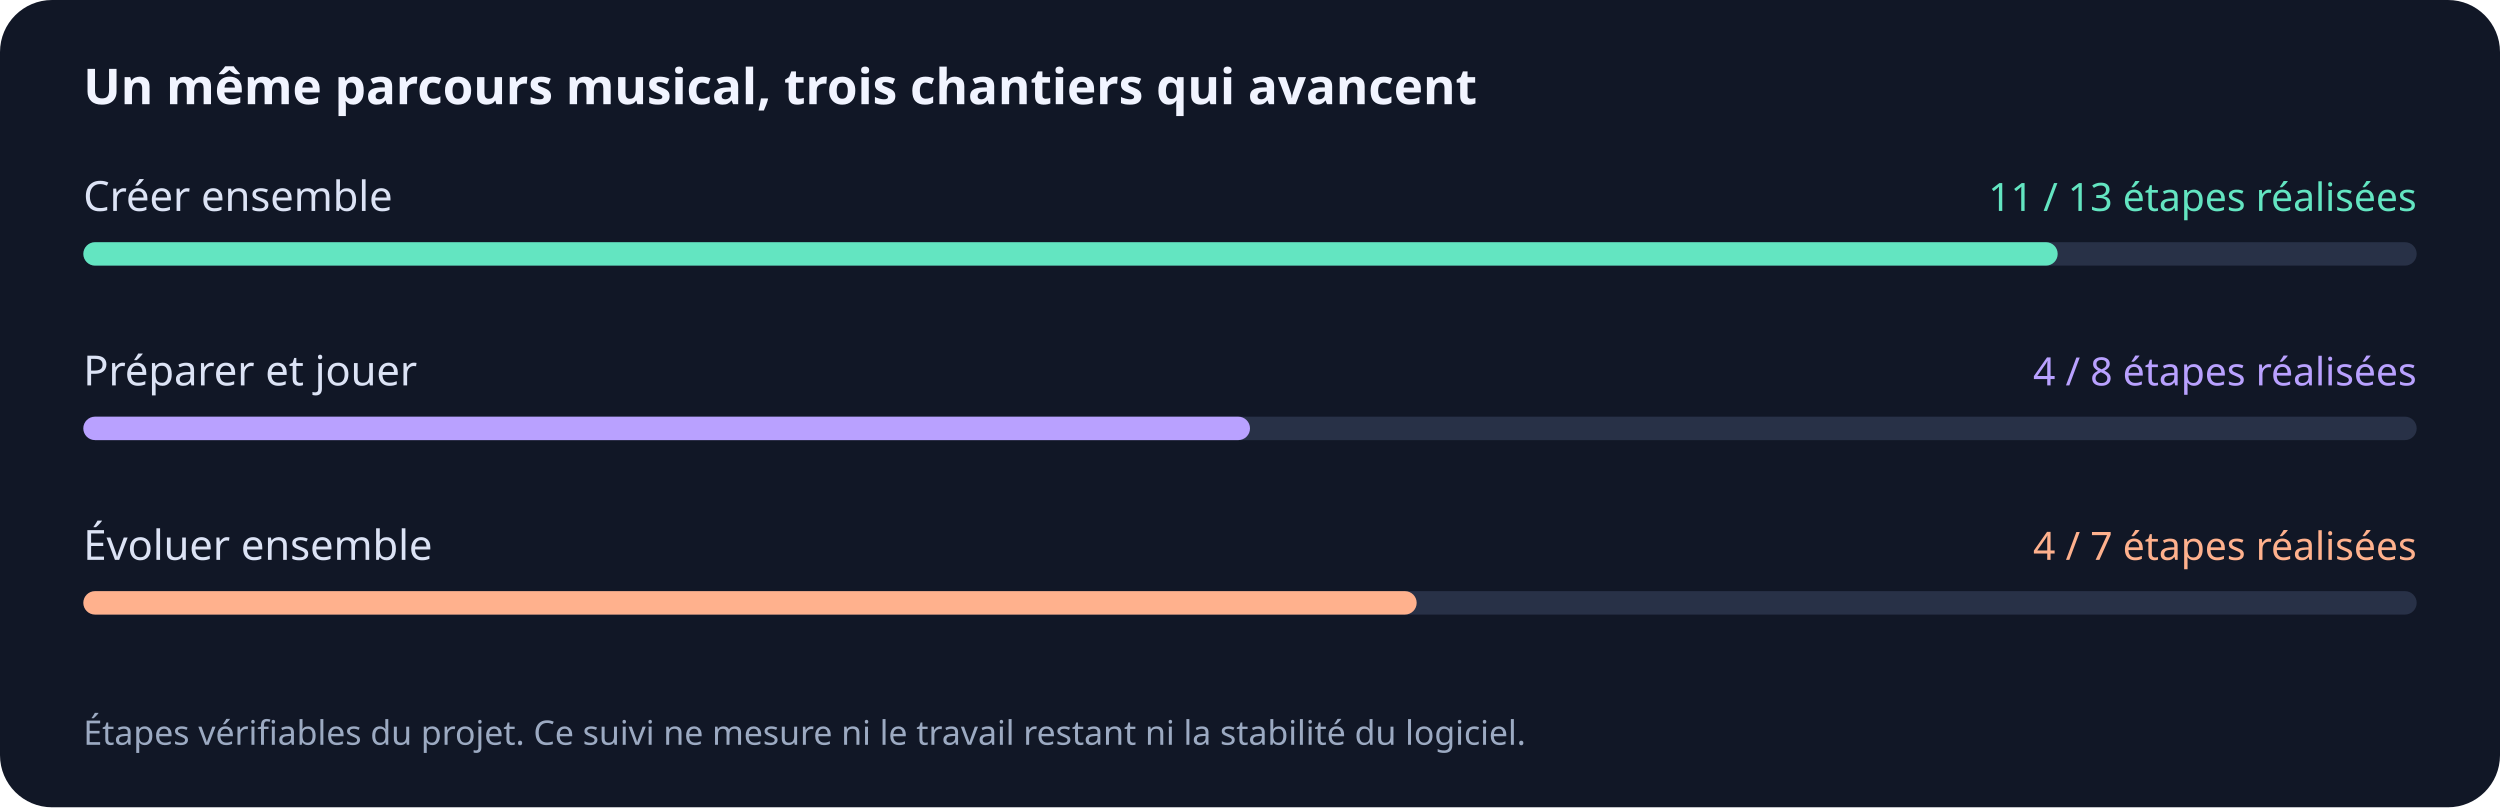
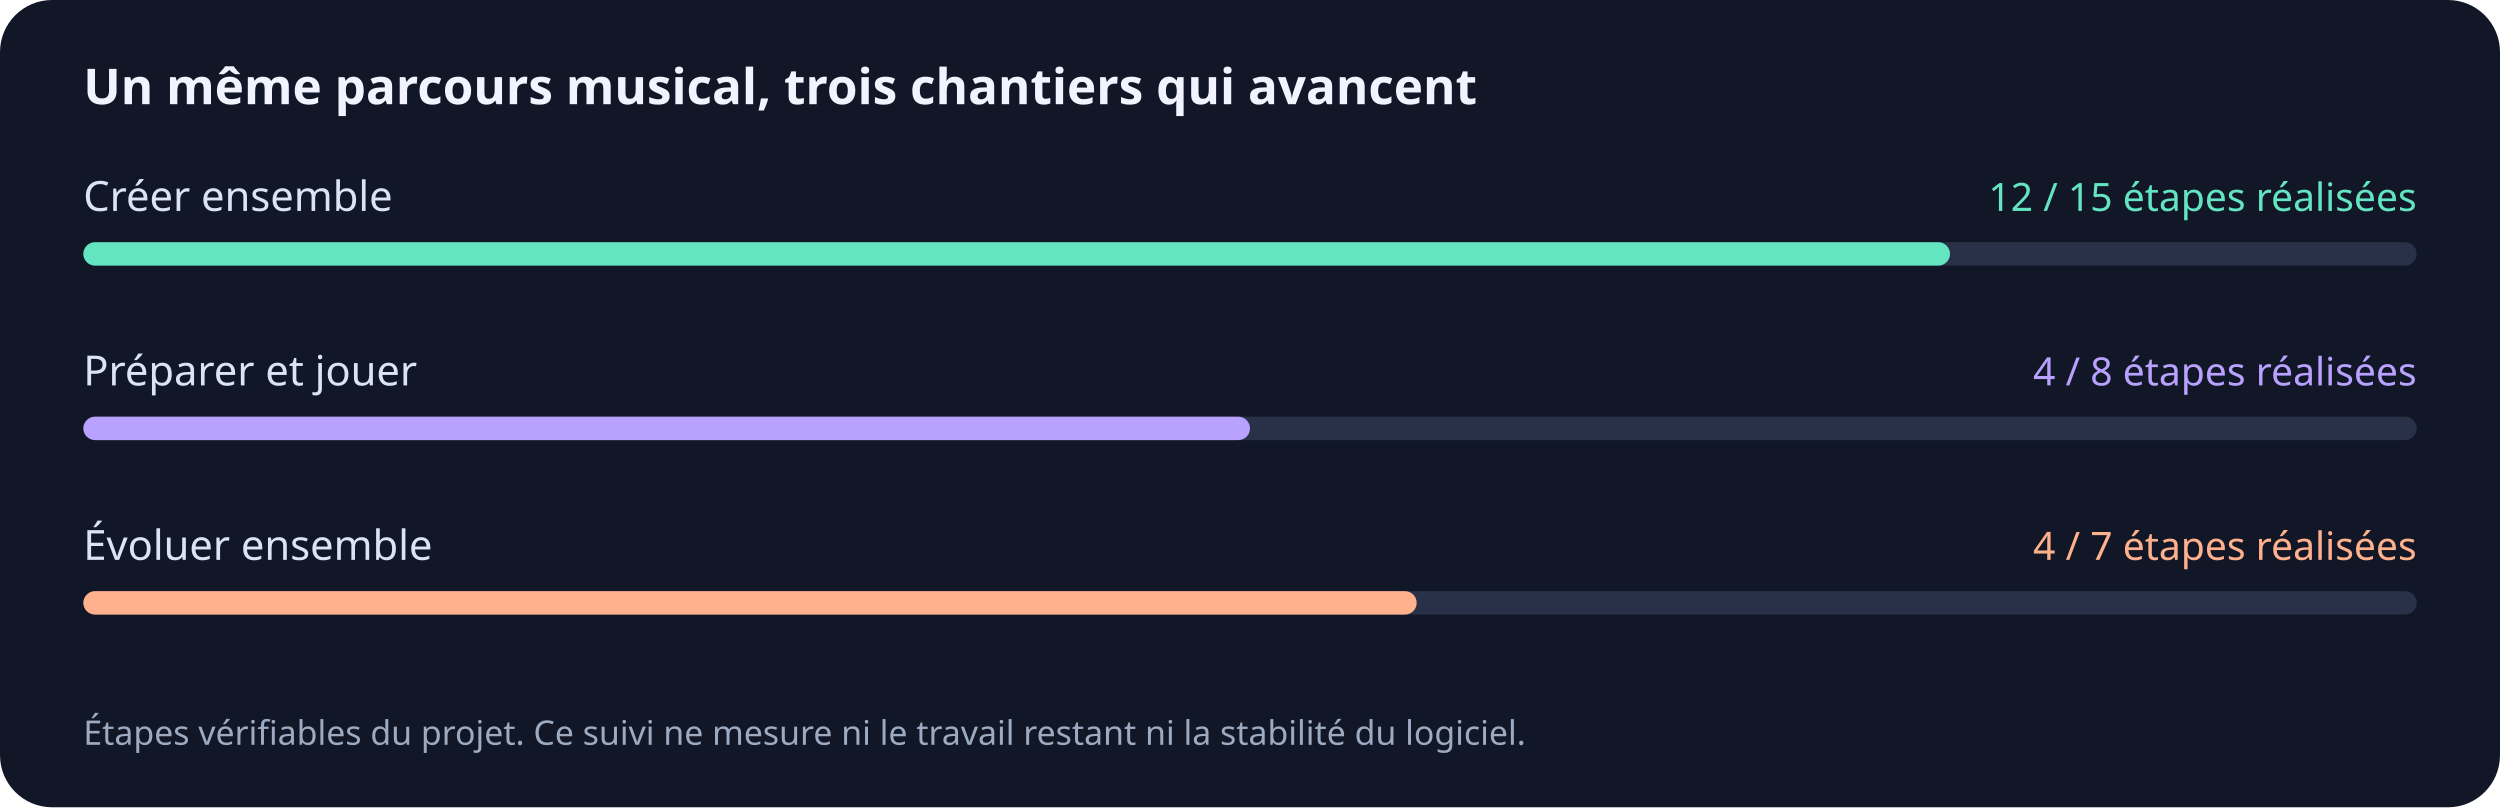
<svg xmlns="http://www.w3.org/2000/svg" width="960" height="310" viewBox="0 0 960 310" role="img" aria-label="Fork acceptance milestones">
  <rect width="960" height="310" rx="20" fill="#111726" />
  <g font-family="system-ui, sans-serif">
    <text x="32" y="40" fill="#f1f4ff" font-size="19" font-weight="700">Un même parcours musical, trois chantiers qui avancent</text>
    <text x="32" y="81" fill="#dce3f5" font-size="16">Créer ensemble</text>
-     <text x="928" y="81" text-anchor="end" fill="#63e5c1" font-size="15">11 / 13 étapes réalisées</text>
+     <text x="928" y="81" text-anchor="end" fill="#63e5c1" font-size="15">12 / 15 étapes réalisées</text>
    <rect x="32" y="93" width="896" height="9" rx="4.5" fill="#283147" />
-     <rect x="32" y="93" width="758.15" height="9" rx="4.5" fill="#63e5c1" />
+     <rect x="32" y="93" width="716.80" height="9" rx="4.5" fill="#63e5c1" />
    <text x="32" y="148" fill="#dce3f5" font-size="16">Préparer et jouer</text>
    <text x="928" y="148" text-anchor="end" fill="#b9a1ff" font-size="15">4 / 8 étapes réalisées</text>
    <rect x="32" y="160" width="896" height="9" rx="4.5" fill="#283147" />
    <rect x="32" y="160" width="448.00" height="9" rx="4.5" fill="#b9a1ff" />
    <text x="32" y="215" fill="#dce3f5" font-size="16">Évoluer ensemble</text>
    <text x="928" y="215" text-anchor="end" fill="#ffb18d" font-size="15">4 / 7 étapes réalisées</text>
    <rect x="32" y="227" width="896" height="9" rx="4.5" fill="#283147" />
    <rect x="32" y="227" width="512.00" height="9" rx="4.5" fill="#ffb18d" />
    <text x="32" y="286" fill="#9caac2" font-size="13">Étapes vérifiables du projet. Ce suivi ne mesure ni le travail restant ni la stabilité du logiciel.</text>
  </g>
</svg>
